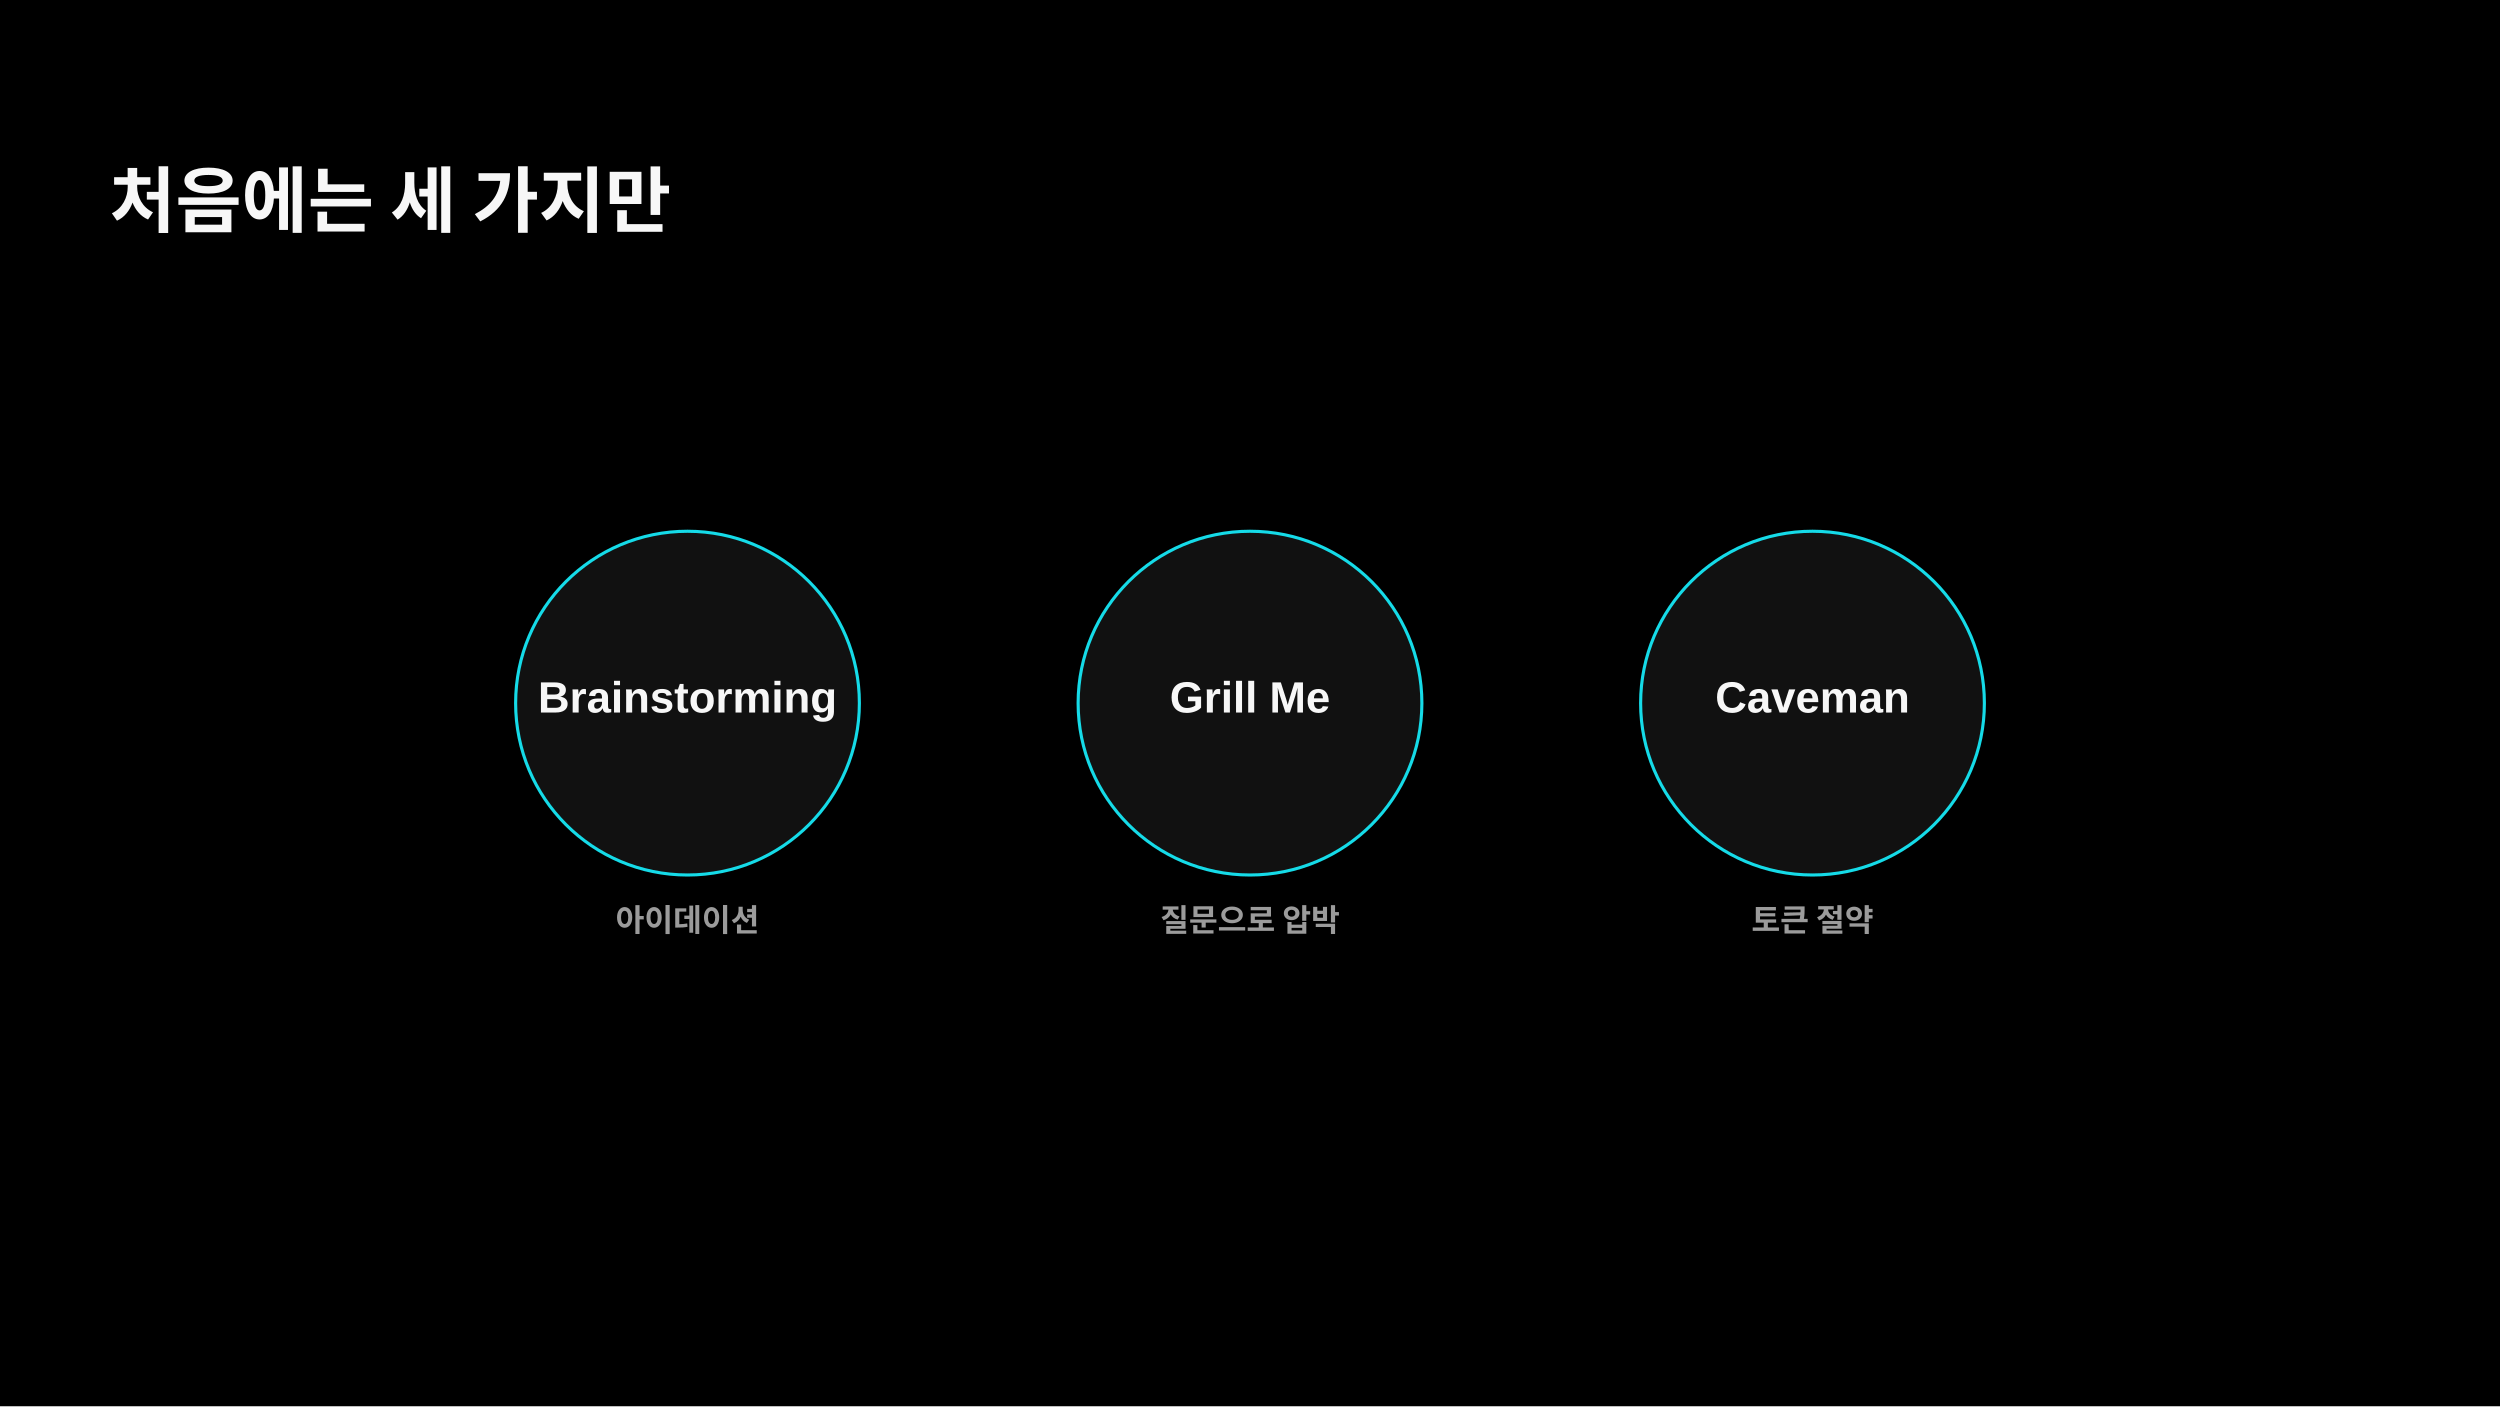
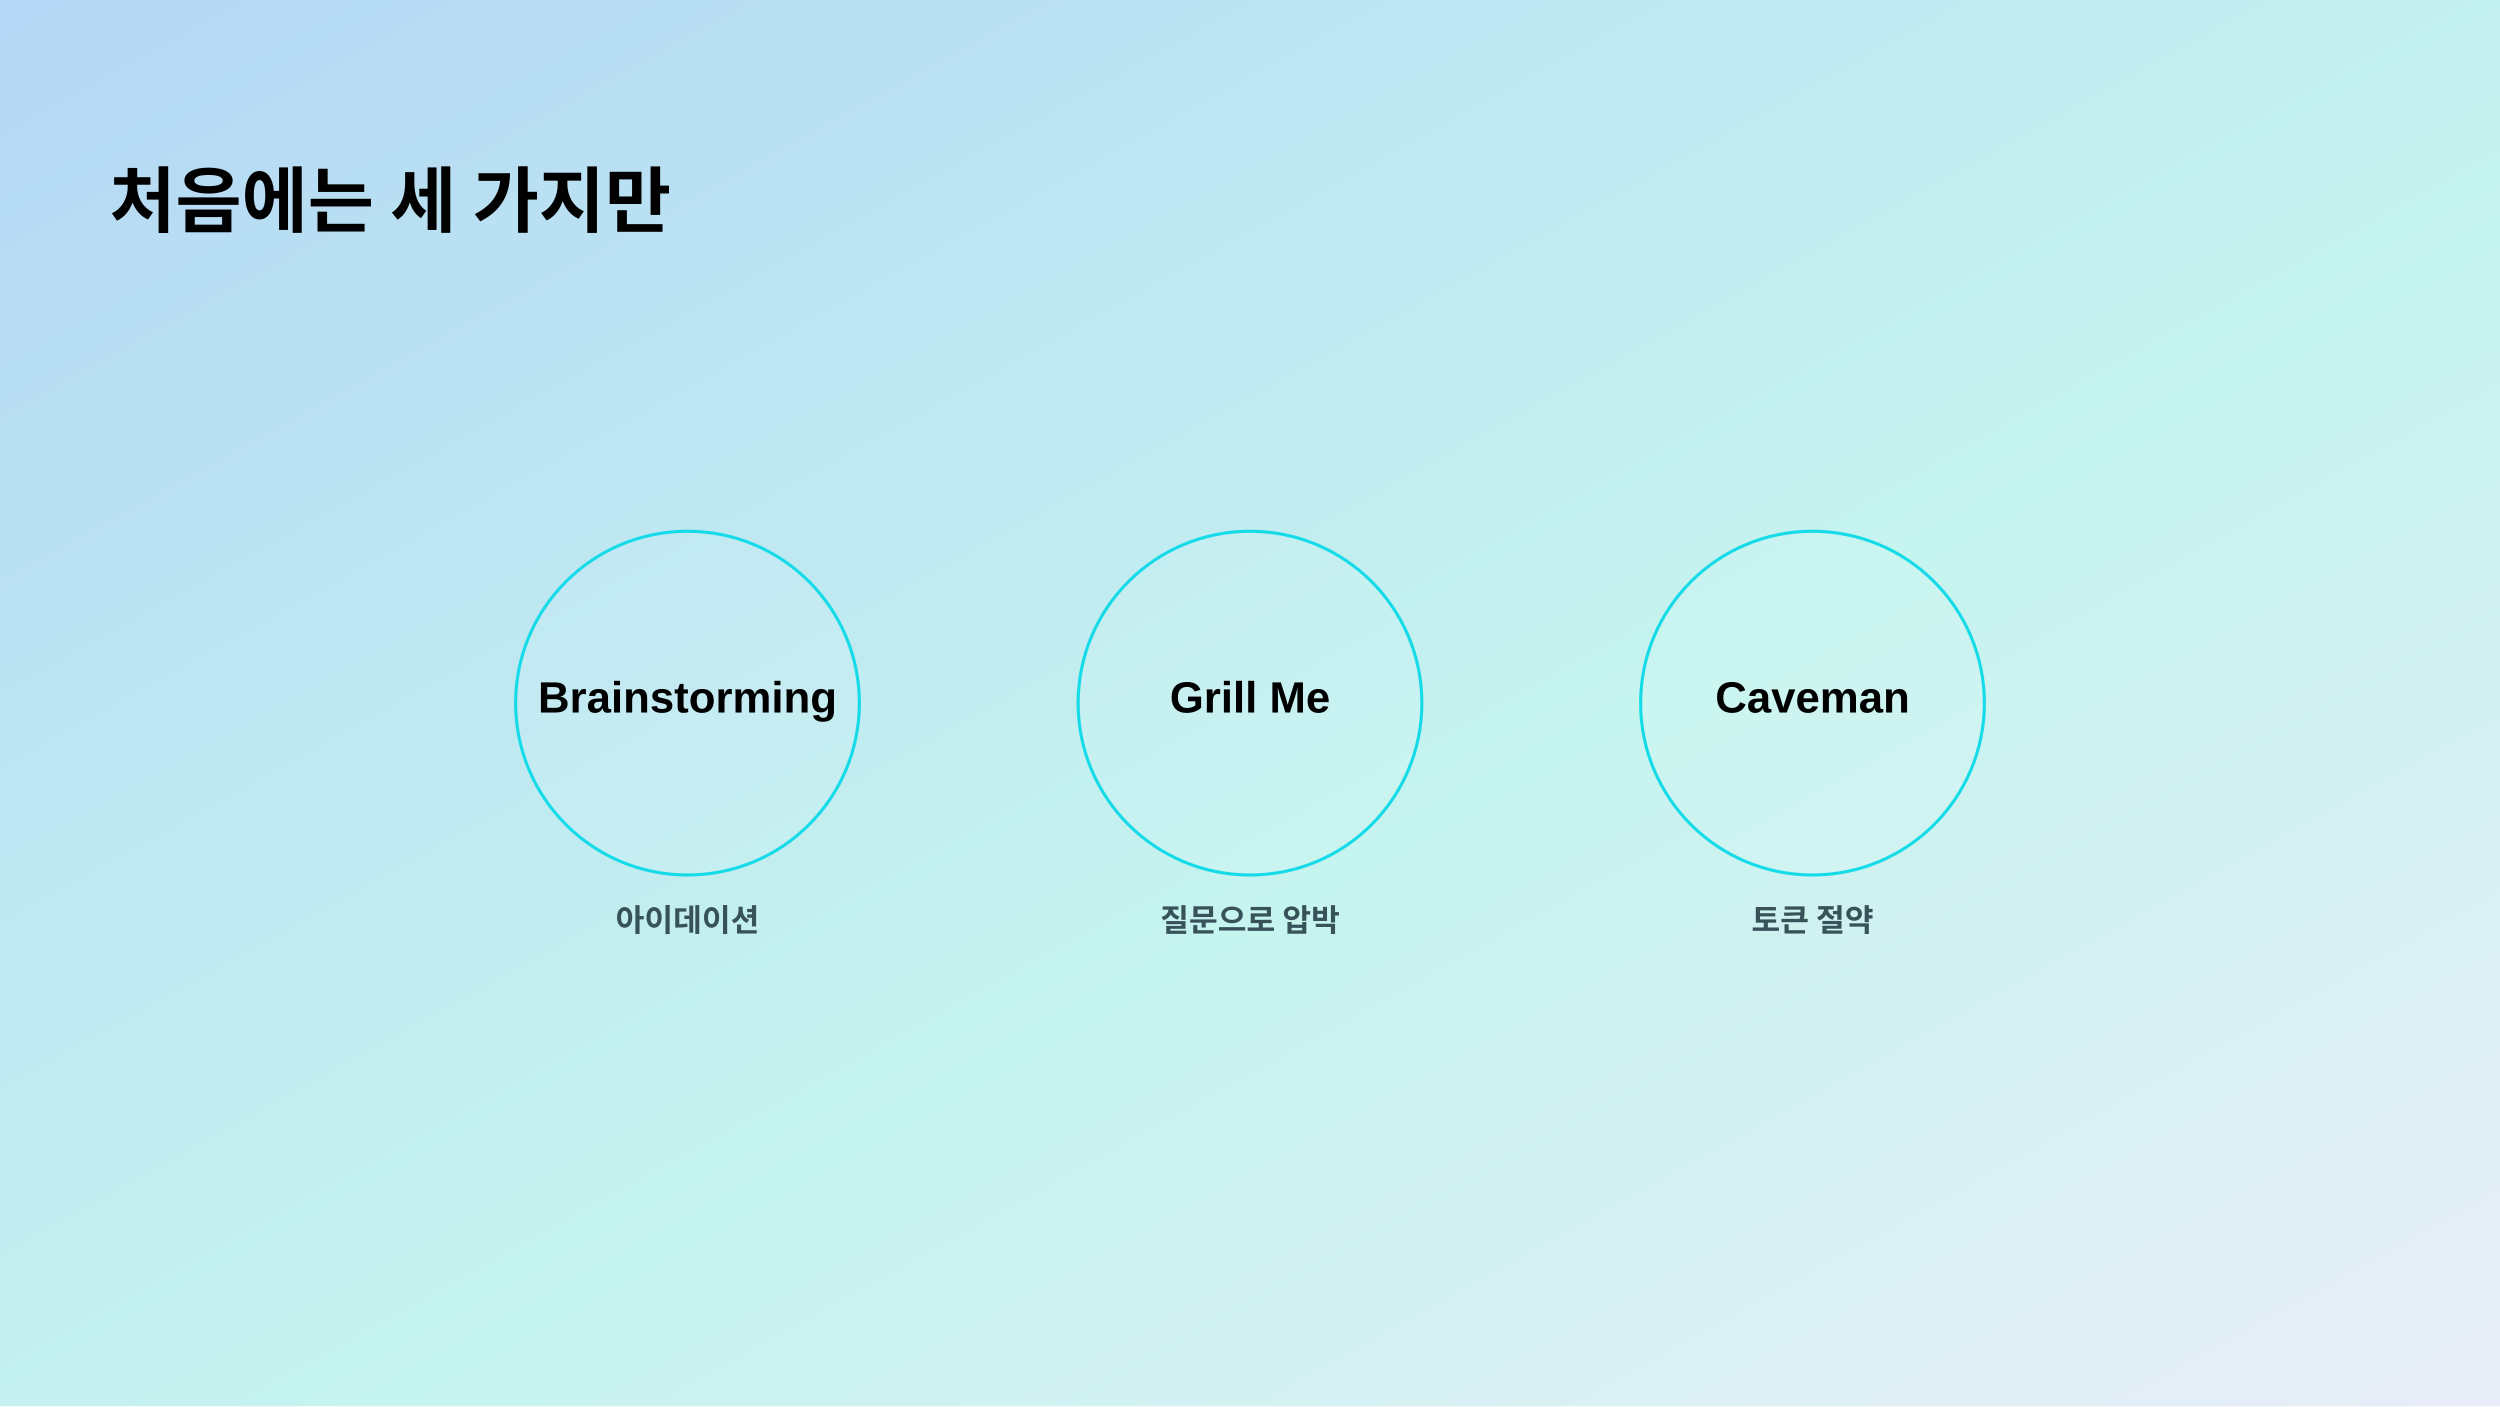
<svg xmlns="http://www.w3.org/2000/svg" width="1600" height="900" viewBox="0 0 1600 900">
  <defs>
    <linearGradient id="cover" x1="0" y1="0" x2="1" y2="1">
      <stop stop-color="#b4d7f5" />
      <stop offset=".58" stop-color="#c6f4ef" />
      <stop offset="1" stop-color="#e9edf7" />
    </linearGradient>
-     <filter id="soft">
-       <feGaussianBlur stdDeviation="10" />
-     </filter>
  </defs>
-   <rect width="1600" height="900" fill="#000000" />
-   <text x="70" y="145" fill="#f7f7f7" font-size="46" font-weight="850" text-anchor="start" font-family="Pretendard, Apple SD Gothic Neo, Arial, sans-serif" letter-spacing="0">처음에는 세 가지만</text>
+   <rect width="1600" height="900" fill="url(#cover)" />
+   <text x="70" y="145" fill="#000" font-size="46" font-weight="850" text-anchor="start" font-family="Pretendard, Apple SD Gothic Neo, Arial, sans-serif" letter-spacing="0">처음에는 세 가지만</text>
  <g opacity="1">
    <circle cx="440" cy="450" r="110" fill="rgba(255,255,255,.07)" stroke="#15dbe8" stroke-width="2" />
-     <text x="440" y="456" fill="#f7f7f7" font-size="28" font-weight="800" text-anchor="middle" font-family="Pretendard, Apple SD Gothic Neo, Arial">Brainstorming</text>
-     <text x="440" y="596" fill="#9b9b9b" font-size="20" font-weight="600" text-anchor="middle" font-family="Pretendard, Apple SD Gothic Neo, Arial, sans-serif" letter-spacing="0">아이데이션</text>
+     <text x="440" y="456" fill="#000" font-size="28" font-weight="800" text-anchor="middle" font-family="Pretendard, Apple SD Gothic Neo, Arial">Brainstorming</text>
+     <text x="440" y="596" fill="#38525a" font-size="20" font-weight="600" text-anchor="middle" font-family="Pretendard, Apple SD Gothic Neo, Arial, sans-serif" letter-spacing="0">아이데이션</text>
  </g>
  <g opacity="1">
    <circle cx="800" cy="450" r="110" fill="rgba(255,255,255,.07)" stroke="#15dbe8" stroke-width="2" />
-     <text x="800" y="456" fill="#f7f7f7" font-size="28" font-weight="800" text-anchor="middle" font-family="Pretendard, Apple SD Gothic Neo, Arial">Grill Me</text>
-     <text x="800" y="596" fill="#9b9b9b" font-size="20" font-weight="600" text-anchor="middle" font-family="Pretendard, Apple SD Gothic Neo, Arial, sans-serif" letter-spacing="0">질문으로 압박</text>
+     <text x="800" y="456" fill="#000" font-size="28" font-weight="800" text-anchor="middle" font-family="Pretendard, Apple SD Gothic Neo, Arial">Grill Me</text>
+     <text x="800" y="596" fill="#38525a" font-size="20" font-weight="600" text-anchor="middle" font-family="Pretendard, Apple SD Gothic Neo, Arial, sans-serif" letter-spacing="0">질문으로 압박</text>
  </g>
  <g opacity="1">
    <circle cx="1160" cy="450" r="110" fill="rgba(255,255,255,.07)" stroke="#15dbe8" stroke-width="2" />
-     <text x="1160" y="456" fill="#f7f7f7" font-size="28" font-weight="800" text-anchor="middle" font-family="Pretendard, Apple SD Gothic Neo, Arial">Caveman</text>
-     <text x="1160" y="596" fill="#9b9b9b" font-size="20" font-weight="600" text-anchor="middle" font-family="Pretendard, Apple SD Gothic Neo, Arial, sans-serif" letter-spacing="0">토큰 절약</text>
+     <text x="1160" y="456" fill="#000" font-size="28" font-weight="800" text-anchor="middle" font-family="Pretendard, Apple SD Gothic Neo, Arial">Caveman</text>
+     <text x="1160" y="596" fill="#38525a" font-size="20" font-weight="600" text-anchor="middle" font-family="Pretendard, Apple SD Gothic Neo, Arial, sans-serif" letter-spacing="0">토큰 절약</text>
  </g>
</svg>
